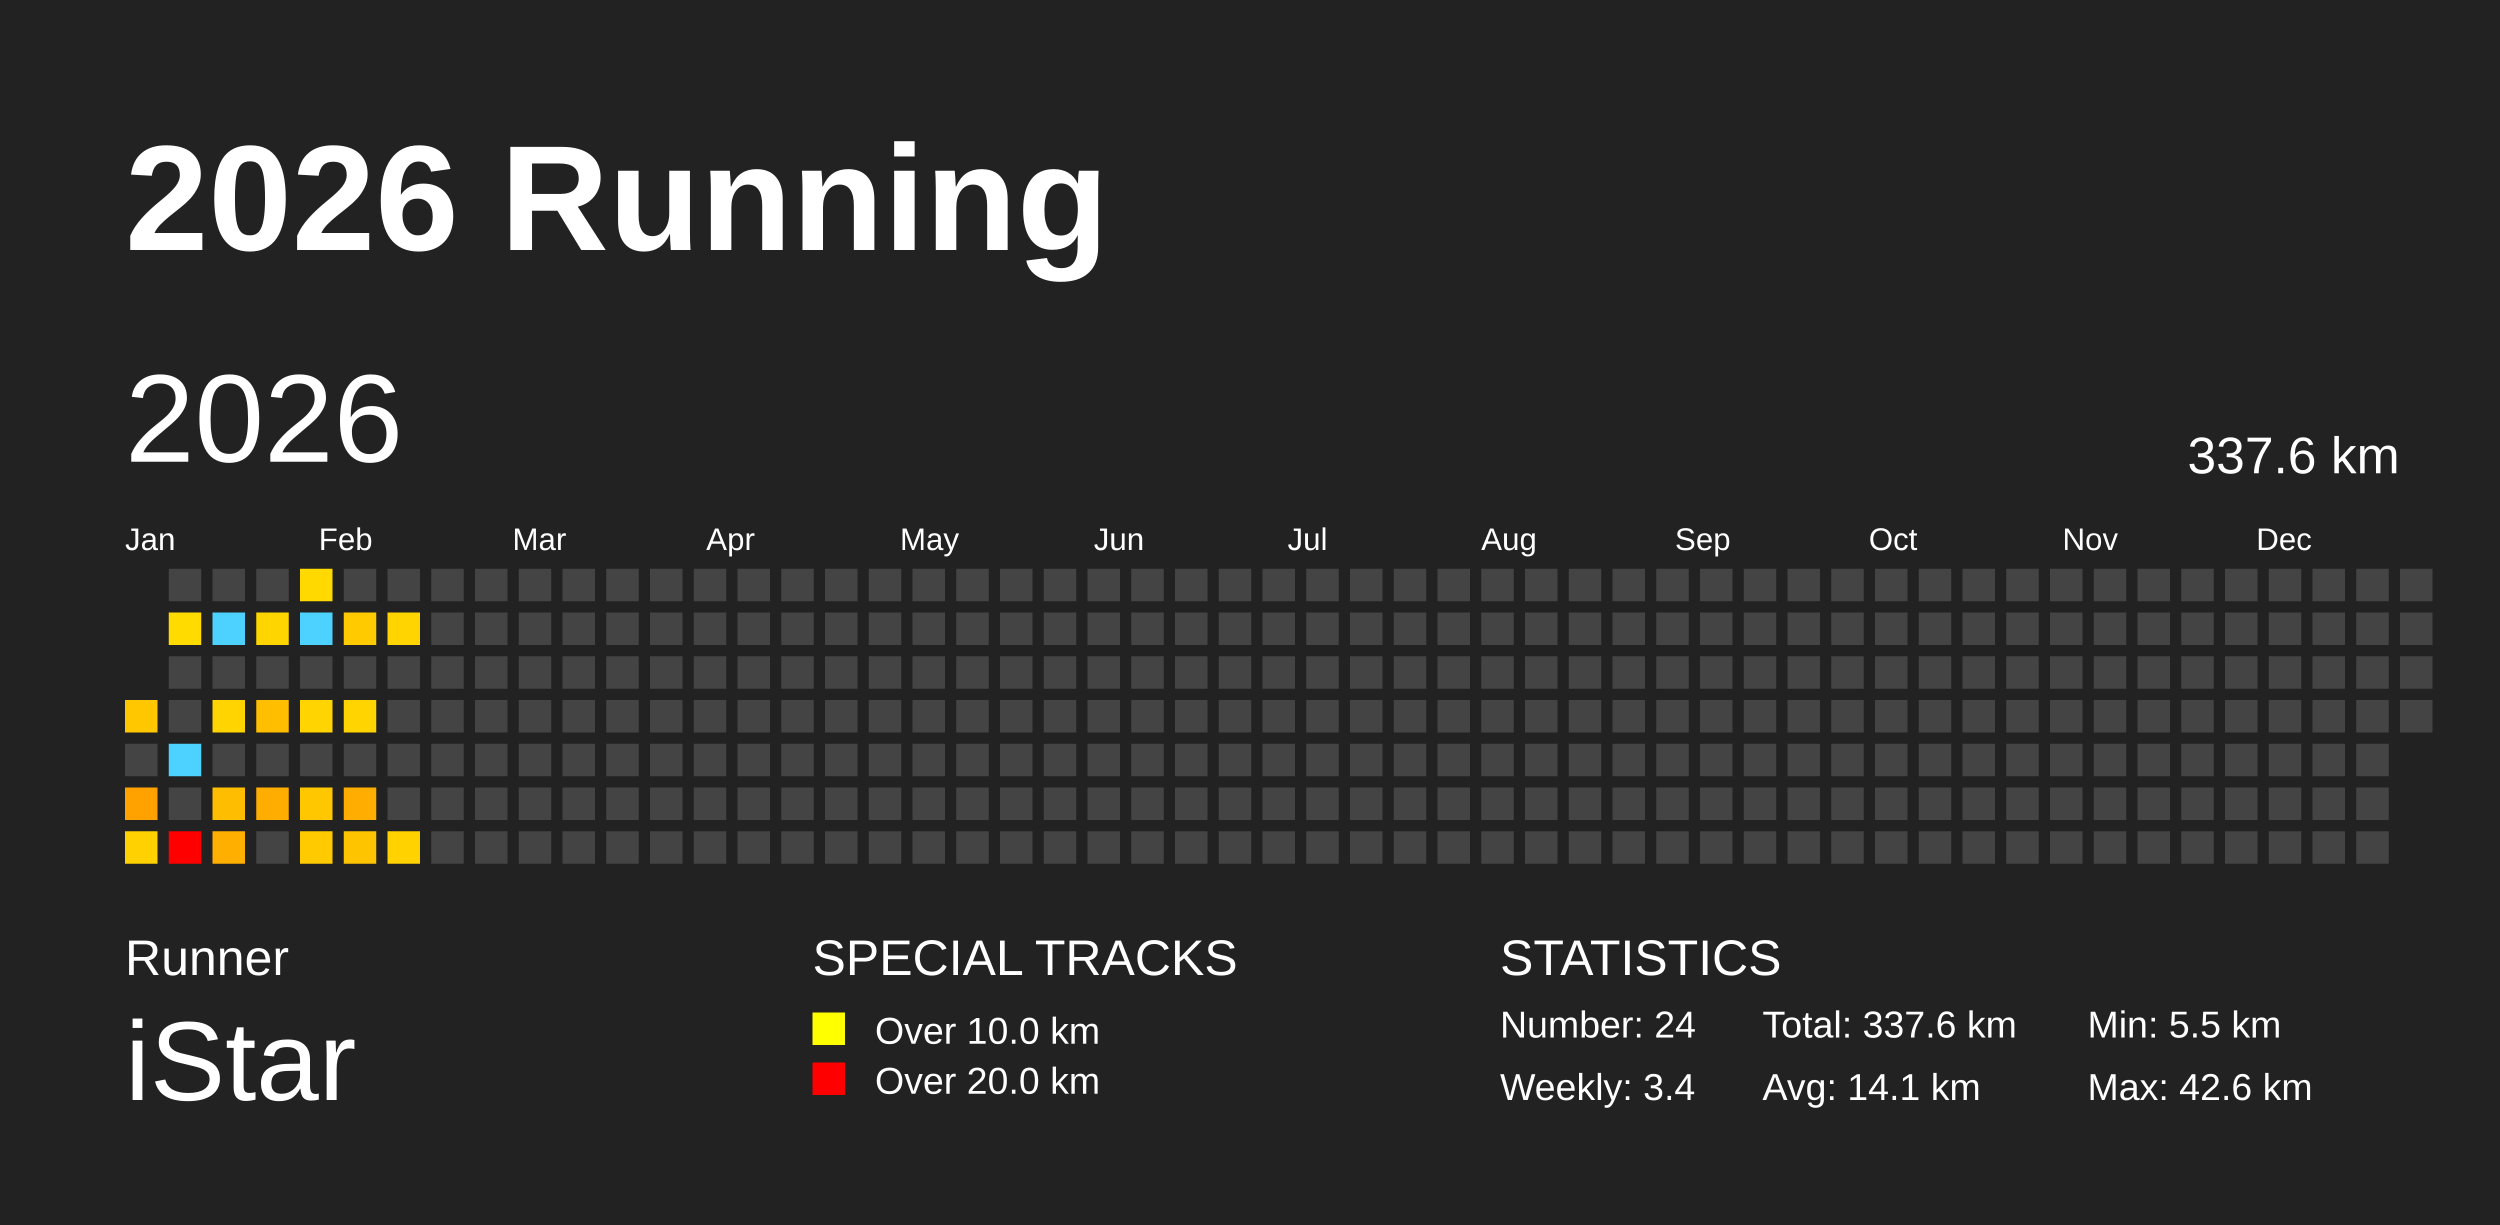
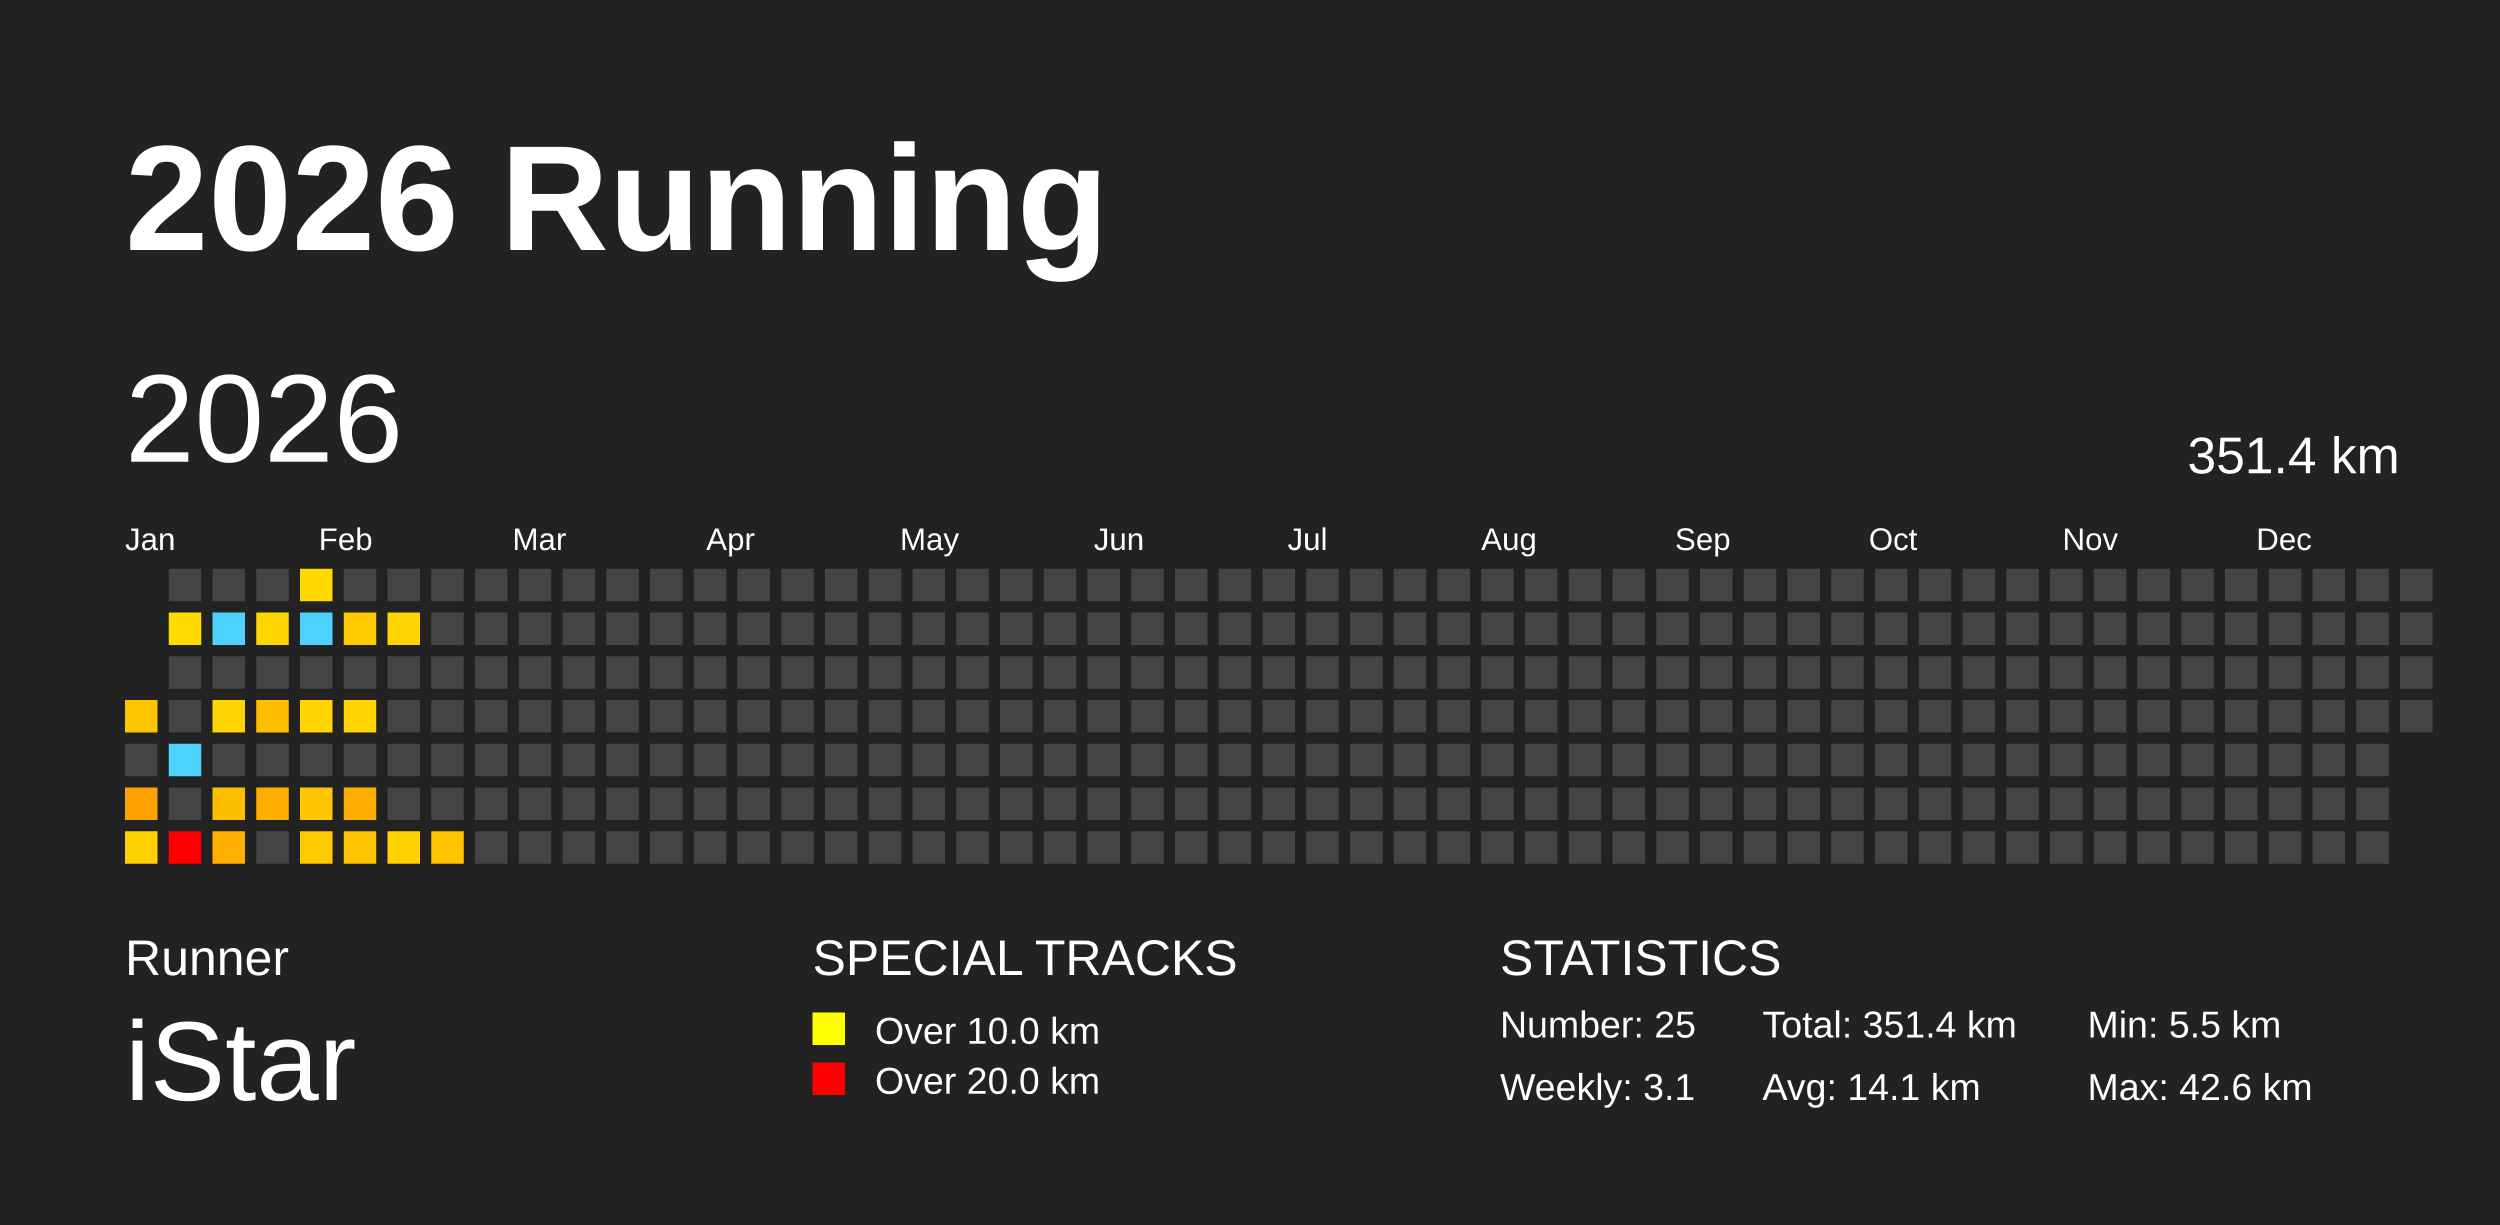
<svg xmlns="http://www.w3.org/2000/svg" baseProfile="full" height="98mm" version="1.1" viewBox="0,0,200,98" width="200mm">
  <defs />
  <rect fill="#222222" height="98" width="200" x="0" y="0" />
  <text fill="#FFFFFF" style="font-size:12px; font-family:Arial; font-weight:bold;" x="10" y="20">2026 Running</text>
  <text fill="#FFFFFF" style="font-size:4px; font-family:Arial" x="10" y="78">Runner</text>
  <text fill="#FFFFFF" style="font-size:9px; font-family:Arial" x="10" y="88">iStar</text>
  <text fill="#FFFFFF" style="font-size:4px; font-family:Arial" x="65" y="78">SPECIAL TRACKS</text>
  <rect fill="yellow" height="2.6" width="2.6" x="65" y="81" />
  <text fill="#FFFFFF" style="font-size:3px; font-family:Arial" x="70" y="83.5">Over 10.0 km</text>
  <rect fill="red" height="2.6" width="2.6" x="65" y="85" />
  <text fill="#FFFFFF" style="font-size:3px; font-family:Arial" x="70" y="87.5">Over 20.0 km</text>
  <text fill="#FFFFFF" style="font-size:4px; font-family:Arial" x="120" y="78">STATISTICS</text>
-   <text fill="#FFFFFF" style="font-size:3px; font-family:Arial" x="120" y="83">Number: 24</text>
-   <text fill="#FFFFFF" style="font-size:3px; font-family:Arial" x="120" y="88">Weekly: 3.4</text>
-   <text fill="#FFFFFF" style="font-size:3px; font-family:Arial" x="141" y="83">Total: 337.6 km</text>
+   <text fill="#FFFFFF" style="font-size:3px; font-family:Arial" x="120" y="83">Number: 25</text>
+   <text fill="#FFFFFF" style="font-size:3px; font-family:Arial" x="120" y="88">Weekly: 3.1</text>
+   <text fill="#FFFFFF" style="font-size:3px; font-family:Arial" x="141" y="83">Total: 351.4 km</text>
  <text fill="#FFFFFF" style="font-size:3px; font-family:Arial" x="141" y="88">Avg: 14.1 km</text>
  <text fill="#FFFFFF" style="font-size:3px; font-family:Arial" x="167" y="83">Min: 5.5 km</text>
  <text fill="#FFFFFF" style="font-size:3px; font-family:Arial" x="167" y="88">Max: 42.6 km</text>
  <text dominant-baseline="hanging" fill="#FFFFFF" style="font-size:10.0px; font-family:Arial;" x="10" y="30">2026</text>
-   <text dominant-baseline="hanging" fill="#FFFFFF" style="font-size:4.125px; font-family:Arial;" x="175" y="35">337.6 km</text>
+   <text dominant-baseline="hanging" fill="#FFFFFF" style="font-size:4.125px; font-family:Arial;" x="175" y="35">351.4 km</text>
  <text fill="#FFFFFF" style="font-size:2.5px; font-family:Arial" x="10.0" y="44">Jan</text>
  <text fill="#FFFFFF" style="font-size:2.5px; font-family:Arial" x="25.5" y="44">Feb</text>
  <text fill="#FFFFFF" style="font-size:2.5px; font-family:Arial" x="41.0" y="44">Mar</text>
  <text fill="#FFFFFF" style="font-size:2.5px; font-family:Arial" x="56.5" y="44">Apr</text>
  <text fill="#FFFFFF" style="font-size:2.5px; font-family:Arial" x="72.0" y="44">May</text>
  <text fill="#FFFFFF" style="font-size:2.5px; font-family:Arial" x="87.5" y="44">Jun</text>
  <text fill="#FFFFFF" style="font-size:2.5px; font-family:Arial" x="103.0" y="44">Jul</text>
  <text fill="#FFFFFF" style="font-size:2.5px; font-family:Arial" x="118.5" y="44">Aug</text>
  <text fill="#FFFFFF" style="font-size:2.5px; font-family:Arial" x="134.0" y="44">Sep</text>
  <text fill="#FFFFFF" style="font-size:2.5px; font-family:Arial" x="149.5" y="44">Oct</text>
  <text fill="#FFFFFF" style="font-size:2.5px; font-family:Arial" x="165.0" y="44">Nov</text>
  <text fill="#FFFFFF" style="font-size:2.5px; font-family:Arial" x="180.5" y="44">Dec</text>
  <rect fill="#ffc700" height="2.6" width="2.6" x="10.0" y="56.0" />
  <rect fill="#444444" height="2.6" width="2.6" x="10.0" y="59.5" />
  <rect fill="#ffa200" height="2.6" width="2.6" x="10.0" y="63.0" />
  <rect fill="#ffd100" height="2.6" width="2.6" x="10.0" y="66.5" />
  <rect fill="#444444" height="2.6" width="2.6" x="13.5" y="45.5" />
  <rect fill="#ffdb00" height="2.6" width="2.6" x="13.5" y="49.0" />
  <rect fill="#444444" height="2.6" width="2.6" x="13.5" y="52.5" />
  <rect fill="#444444" height="2.6" width="2.6" x="13.5" y="56.0" />
  <rect fill="#4dd2ff" height="2.6" width="2.6" x="13.5" y="59.5" />
  <rect fill="#444444" height="2.6" width="2.6" x="13.5" y="63.0" />
  <rect fill="red" height="2.6" width="2.6" x="13.5" y="66.5" />
  <rect fill="#444444" height="2.6" width="2.6" x="17.0" y="45.5" />
  <rect fill="#4dd2ff" height="2.6" width="2.6" x="17.0" y="49.0" />
  <rect fill="#444444" height="2.6" width="2.6" x="17.0" y="52.5" />
  <rect fill="#ffd400" height="2.6" width="2.6" x="17.0" y="56.0" />
  <rect fill="#444444" height="2.6" width="2.6" x="17.0" y="59.5" />
  <rect fill="#ffbd00" height="2.6" width="2.6" x="17.0" y="63.0" />
  <rect fill="#ffaf00" height="2.6" width="2.6" x="17.0" y="66.5" />
  <rect fill="#444444" height="2.6" width="2.6" x="20.5" y="45.5" />
  <rect fill="#ffd500" height="2.6" width="2.6" x="20.5" y="49.0" />
  <rect fill="#444444" height="2.6" width="2.6" x="20.5" y="52.5" />
  <rect fill="#ffbe00" height="2.6" width="2.6" x="20.5" y="56.0" />
  <rect fill="#444444" height="2.6" width="2.6" x="20.5" y="59.5" />
  <rect fill="#ffad00" height="2.6" width="2.6" x="20.5" y="63.0" />
  <rect fill="#444444" height="2.6" width="2.6" x="20.5" y="66.5" />
  <rect fill="#ffd900" height="2.6" width="2.6" x="24.0" y="45.5" />
  <rect fill="#4dd2ff" height="2.6" width="2.6" x="24.0" y="49.0" />
  <rect fill="#444444" height="2.6" width="2.6" x="24.0" y="52.5" />
  <rect fill="#ffd400" height="2.6" width="2.6" x="24.0" y="56.0" />
  <rect fill="#444444" height="2.6" width="2.6" x="24.0" y="59.5" />
  <rect fill="#ffc700" height="2.6" width="2.6" x="24.0" y="63.0" />
  <rect fill="#ffcb00" height="2.6" width="2.6" x="24.0" y="66.5" />
  <rect fill="#444444" height="2.6" width="2.6" x="27.5" y="45.5" />
  <rect fill="#ffcb00" height="2.6" width="2.6" x="27.5" y="49.0" />
  <rect fill="#444444" height="2.6" width="2.6" x="27.5" y="52.5" />
  <rect fill="#ffd400" height="2.6" width="2.6" x="27.5" y="56.0" />
  <rect fill="#444444" height="2.6" width="2.6" x="27.5" y="59.5" />
  <rect fill="#ffae00" height="2.6" width="2.6" x="27.5" y="63.0" />
  <rect fill="#ffc400" height="2.6" width="2.6" x="27.5" y="66.5" />
  <rect fill="#444444" height="2.6" width="2.6" x="31.0" y="45.5" />
  <rect fill="#ffd400" height="2.6" width="2.6" x="31.0" y="49.0" />
  <rect fill="#444444" height="2.6" width="2.6" x="31.0" y="52.5" />
  <rect fill="#444444" height="2.6" width="2.6" x="31.0" y="56.0" />
  <rect fill="#444444" height="2.6" width="2.6" x="31.0" y="59.5" />
  <rect fill="#444444" height="2.6" width="2.6" x="31.0" y="63.0" />
  <rect fill="#ffd200" height="2.6" width="2.6" x="31.0" y="66.5" />
  <rect fill="#444444" height="2.6" width="2.6" x="34.5" y="45.5" />
  <rect fill="#444444" height="2.6" width="2.6" x="34.5" y="49.0" />
  <rect fill="#444444" height="2.6" width="2.6" x="34.5" y="52.5" />
  <rect fill="#444444" height="2.6" width="2.6" x="34.5" y="56.0" />
  <rect fill="#444444" height="2.6" width="2.6" x="34.5" y="59.5" />
  <rect fill="#444444" height="2.6" width="2.6" x="34.5" y="63.0" />
-   <rect fill="#444444" height="2.6" width="2.6" x="34.5" y="66.5" />
+   <rect fill="#ffc600" height="2.6" width="2.6" x="34.5" y="66.5" />
  <rect fill="#444444" height="2.6" width="2.6" x="38.0" y="45.5" />
  <rect fill="#444444" height="2.6" width="2.6" x="38.0" y="49.0" />
  <rect fill="#444444" height="2.6" width="2.6" x="38.0" y="52.5" />
  <rect fill="#444444" height="2.6" width="2.6" x="38.0" y="56.0" />
  <rect fill="#444444" height="2.6" width="2.6" x="38.0" y="59.5" />
  <rect fill="#444444" height="2.6" width="2.6" x="38.0" y="63.0" />
  <rect fill="#444444" height="2.6" width="2.6" x="38.0" y="66.5" />
  <rect fill="#444444" height="2.6" width="2.6" x="41.5" y="45.5" />
  <rect fill="#444444" height="2.6" width="2.6" x="41.5" y="49.0" />
  <rect fill="#444444" height="2.6" width="2.6" x="41.5" y="52.5" />
  <rect fill="#444444" height="2.6" width="2.6" x="41.5" y="56.0" />
  <rect fill="#444444" height="2.6" width="2.6" x="41.5" y="59.5" />
  <rect fill="#444444" height="2.6" width="2.6" x="41.5" y="63.0" />
  <rect fill="#444444" height="2.6" width="2.6" x="41.5" y="66.5" />
  <rect fill="#444444" height="2.6" width="2.6" x="45.0" y="45.5" />
  <rect fill="#444444" height="2.6" width="2.6" x="45.0" y="49.0" />
  <rect fill="#444444" height="2.6" width="2.6" x="45.0" y="52.5" />
  <rect fill="#444444" height="2.6" width="2.6" x="45.0" y="56.0" />
  <rect fill="#444444" height="2.6" width="2.6" x="45.0" y="59.5" />
  <rect fill="#444444" height="2.6" width="2.6" x="45.0" y="63.0" />
  <rect fill="#444444" height="2.6" width="2.6" x="45.0" y="66.5" />
  <rect fill="#444444" height="2.6" width="2.6" x="48.5" y="45.5" />
  <rect fill="#444444" height="2.6" width="2.6" x="48.5" y="49.0" />
  <rect fill="#444444" height="2.6" width="2.6" x="48.5" y="52.5" />
  <rect fill="#444444" height="2.6" width="2.6" x="48.5" y="56.0" />
  <rect fill="#444444" height="2.6" width="2.6" x="48.5" y="59.5" />
  <rect fill="#444444" height="2.6" width="2.6" x="48.5" y="63.0" />
  <rect fill="#444444" height="2.6" width="2.6" x="48.5" y="66.5" />
  <rect fill="#444444" height="2.6" width="2.6" x="52.0" y="45.5" />
  <rect fill="#444444" height="2.6" width="2.6" x="52.0" y="49.0" />
  <rect fill="#444444" height="2.6" width="2.6" x="52.0" y="52.5" />
  <rect fill="#444444" height="2.6" width="2.6" x="52.0" y="56.0" />
  <rect fill="#444444" height="2.6" width="2.6" x="52.0" y="59.5" />
  <rect fill="#444444" height="2.6" width="2.6" x="52.0" y="63.0" />
  <rect fill="#444444" height="2.6" width="2.6" x="52.0" y="66.5" />
  <rect fill="#444444" height="2.6" width="2.6" x="55.5" y="45.5" />
  <rect fill="#444444" height="2.6" width="2.6" x="55.5" y="49.0" />
  <rect fill="#444444" height="2.6" width="2.6" x="55.5" y="52.5" />
  <rect fill="#444444" height="2.6" width="2.6" x="55.5" y="56.0" />
  <rect fill="#444444" height="2.6" width="2.6" x="55.5" y="59.5" />
  <rect fill="#444444" height="2.6" width="2.6" x="55.5" y="63.0" />
  <rect fill="#444444" height="2.6" width="2.6" x="55.5" y="66.5" />
  <rect fill="#444444" height="2.6" width="2.6" x="59.0" y="45.5" />
  <rect fill="#444444" height="2.6" width="2.6" x="59.0" y="49.0" />
  <rect fill="#444444" height="2.6" width="2.6" x="59.0" y="52.5" />
  <rect fill="#444444" height="2.6" width="2.6" x="59.0" y="56.0" />
  <rect fill="#444444" height="2.6" width="2.6" x="59.0" y="59.5" />
  <rect fill="#444444" height="2.6" width="2.6" x="59.0" y="63.0" />
  <rect fill="#444444" height="2.6" width="2.6" x="59.0" y="66.5" />
  <rect fill="#444444" height="2.6" width="2.6" x="62.5" y="45.5" />
  <rect fill="#444444" height="2.6" width="2.6" x="62.5" y="49.0" />
  <rect fill="#444444" height="2.6" width="2.6" x="62.5" y="52.5" />
  <rect fill="#444444" height="2.6" width="2.6" x="62.5" y="56.0" />
  <rect fill="#444444" height="2.6" width="2.6" x="62.5" y="59.5" />
  <rect fill="#444444" height="2.6" width="2.6" x="62.5" y="63.0" />
  <rect fill="#444444" height="2.6" width="2.6" x="62.5" y="66.5" />
  <rect fill="#444444" height="2.6" width="2.6" x="66.0" y="45.5" />
  <rect fill="#444444" height="2.6" width="2.6" x="66.0" y="49.0" />
  <rect fill="#444444" height="2.6" width="2.6" x="66.0" y="52.5" />
  <rect fill="#444444" height="2.6" width="2.6" x="66.0" y="56.0" />
  <rect fill="#444444" height="2.6" width="2.6" x="66.0" y="59.5" />
  <rect fill="#444444" height="2.6" width="2.6" x="66.0" y="63.0" />
  <rect fill="#444444" height="2.6" width="2.6" x="66.0" y="66.5" />
  <rect fill="#444444" height="2.6" width="2.6" x="69.5" y="45.5" />
  <rect fill="#444444" height="2.6" width="2.6" x="69.5" y="49.0" />
  <rect fill="#444444" height="2.6" width="2.6" x="69.5" y="52.5" />
  <rect fill="#444444" height="2.6" width="2.6" x="69.5" y="56.0" />
  <rect fill="#444444" height="2.6" width="2.6" x="69.5" y="59.5" />
  <rect fill="#444444" height="2.6" width="2.6" x="69.5" y="63.0" />
  <rect fill="#444444" height="2.6" width="2.6" x="69.5" y="66.5" />
  <rect fill="#444444" height="2.6" width="2.6" x="73.0" y="45.5" />
  <rect fill="#444444" height="2.6" width="2.6" x="73.0" y="49.0" />
  <rect fill="#444444" height="2.6" width="2.6" x="73.0" y="52.5" />
  <rect fill="#444444" height="2.6" width="2.6" x="73.0" y="56.0" />
  <rect fill="#444444" height="2.6" width="2.6" x="73.0" y="59.5" />
  <rect fill="#444444" height="2.6" width="2.6" x="73.0" y="63.0" />
  <rect fill="#444444" height="2.6" width="2.6" x="73.0" y="66.5" />
  <rect fill="#444444" height="2.6" width="2.6" x="76.5" y="45.5" />
  <rect fill="#444444" height="2.6" width="2.6" x="76.5" y="49.0" />
  <rect fill="#444444" height="2.6" width="2.6" x="76.5" y="52.5" />
  <rect fill="#444444" height="2.6" width="2.6" x="76.5" y="56.0" />
  <rect fill="#444444" height="2.6" width="2.6" x="76.5" y="59.5" />
  <rect fill="#444444" height="2.6" width="2.6" x="76.5" y="63.0" />
  <rect fill="#444444" height="2.6" width="2.6" x="76.5" y="66.5" />
  <rect fill="#444444" height="2.6" width="2.6" x="80.0" y="45.5" />
  <rect fill="#444444" height="2.6" width="2.6" x="80.0" y="49.0" />
  <rect fill="#444444" height="2.6" width="2.6" x="80.0" y="52.5" />
  <rect fill="#444444" height="2.6" width="2.6" x="80.0" y="56.0" />
  <rect fill="#444444" height="2.6" width="2.6" x="80.0" y="59.5" />
  <rect fill="#444444" height="2.6" width="2.6" x="80.0" y="63.0" />
  <rect fill="#444444" height="2.6" width="2.6" x="80.0" y="66.5" />
  <rect fill="#444444" height="2.6" width="2.6" x="83.5" y="45.5" />
  <rect fill="#444444" height="2.6" width="2.6" x="83.5" y="49.0" />
  <rect fill="#444444" height="2.6" width="2.6" x="83.5" y="52.5" />
  <rect fill="#444444" height="2.6" width="2.6" x="83.5" y="56.0" />
  <rect fill="#444444" height="2.6" width="2.6" x="83.5" y="59.5" />
  <rect fill="#444444" height="2.6" width="2.6" x="83.5" y="63.0" />
  <rect fill="#444444" height="2.6" width="2.6" x="83.5" y="66.5" />
  <rect fill="#444444" height="2.6" width="2.6" x="87.0" y="45.5" />
  <rect fill="#444444" height="2.6" width="2.6" x="87.0" y="49.0" />
  <rect fill="#444444" height="2.6" width="2.6" x="87.0" y="52.5" />
  <rect fill="#444444" height="2.6" width="2.6" x="87.0" y="56.0" />
  <rect fill="#444444" height="2.6" width="2.6" x="87.0" y="59.5" />
  <rect fill="#444444" height="2.6" width="2.6" x="87.0" y="63.0" />
  <rect fill="#444444" height="2.6" width="2.6" x="87.0" y="66.5" />
  <rect fill="#444444" height="2.6" width="2.6" x="90.5" y="45.5" />
  <rect fill="#444444" height="2.6" width="2.6" x="90.5" y="49.0" />
  <rect fill="#444444" height="2.6" width="2.6" x="90.5" y="52.5" />
  <rect fill="#444444" height="2.6" width="2.6" x="90.5" y="56.0" />
  <rect fill="#444444" height="2.6" width="2.6" x="90.5" y="59.5" />
  <rect fill="#444444" height="2.6" width="2.6" x="90.5" y="63.0" />
  <rect fill="#444444" height="2.6" width="2.6" x="90.5" y="66.5" />
  <rect fill="#444444" height="2.6" width="2.6" x="94.0" y="45.5" />
  <rect fill="#444444" height="2.6" width="2.6" x="94.0" y="49.0" />
  <rect fill="#444444" height="2.6" width="2.6" x="94.0" y="52.5" />
  <rect fill="#444444" height="2.6" width="2.6" x="94.0" y="56.0" />
  <rect fill="#444444" height="2.6" width="2.6" x="94.0" y="59.5" />
  <rect fill="#444444" height="2.6" width="2.6" x="94.0" y="63.0" />
  <rect fill="#444444" height="2.6" width="2.6" x="94.0" y="66.5" />
  <rect fill="#444444" height="2.6" width="2.6" x="97.5" y="45.5" />
  <rect fill="#444444" height="2.6" width="2.6" x="97.5" y="49.0" />
  <rect fill="#444444" height="2.6" width="2.6" x="97.5" y="52.5" />
  <rect fill="#444444" height="2.6" width="2.6" x="97.5" y="56.0" />
  <rect fill="#444444" height="2.6" width="2.6" x="97.5" y="59.5" />
  <rect fill="#444444" height="2.6" width="2.6" x="97.5" y="63.0" />
  <rect fill="#444444" height="2.6" width="2.6" x="97.5" y="66.5" />
  <rect fill="#444444" height="2.6" width="2.6" x="101.0" y="45.5" />
  <rect fill="#444444" height="2.6" width="2.6" x="101.0" y="49.0" />
  <rect fill="#444444" height="2.6" width="2.6" x="101.0" y="52.5" />
  <rect fill="#444444" height="2.6" width="2.6" x="101.0" y="56.0" />
  <rect fill="#444444" height="2.6" width="2.6" x="101.0" y="59.5" />
  <rect fill="#444444" height="2.6" width="2.6" x="101.0" y="63.0" />
  <rect fill="#444444" height="2.6" width="2.6" x="101.0" y="66.5" />
  <rect fill="#444444" height="2.6" width="2.6" x="104.5" y="45.5" />
  <rect fill="#444444" height="2.6" width="2.6" x="104.5" y="49.0" />
  <rect fill="#444444" height="2.6" width="2.6" x="104.5" y="52.5" />
  <rect fill="#444444" height="2.6" width="2.6" x="104.5" y="56.0" />
  <rect fill="#444444" height="2.6" width="2.6" x="104.5" y="59.5" />
  <rect fill="#444444" height="2.6" width="2.6" x="104.5" y="63.0" />
  <rect fill="#444444" height="2.6" width="2.6" x="104.5" y="66.5" />
  <rect fill="#444444" height="2.6" width="2.6" x="108.0" y="45.5" />
  <rect fill="#444444" height="2.6" width="2.6" x="108.0" y="49.0" />
  <rect fill="#444444" height="2.6" width="2.6" x="108.0" y="52.5" />
  <rect fill="#444444" height="2.6" width="2.6" x="108.0" y="56.0" />
  <rect fill="#444444" height="2.6" width="2.6" x="108.0" y="59.5" />
  <rect fill="#444444" height="2.6" width="2.6" x="108.0" y="63.0" />
  <rect fill="#444444" height="2.6" width="2.6" x="108.0" y="66.5" />
  <rect fill="#444444" height="2.6" width="2.6" x="111.5" y="45.5" />
  <rect fill="#444444" height="2.6" width="2.6" x="111.5" y="49.0" />
  <rect fill="#444444" height="2.6" width="2.6" x="111.5" y="52.5" />
  <rect fill="#444444" height="2.6" width="2.6" x="111.5" y="56.0" />
  <rect fill="#444444" height="2.6" width="2.6" x="111.5" y="59.5" />
  <rect fill="#444444" height="2.6" width="2.6" x="111.5" y="63.0" />
  <rect fill="#444444" height="2.6" width="2.6" x="111.5" y="66.5" />
  <rect fill="#444444" height="2.6" width="2.6" x="115.0" y="45.5" />
  <rect fill="#444444" height="2.6" width="2.6" x="115.0" y="49.0" />
  <rect fill="#444444" height="2.6" width="2.6" x="115.0" y="52.5" />
  <rect fill="#444444" height="2.6" width="2.6" x="115.0" y="56.0" />
  <rect fill="#444444" height="2.6" width="2.6" x="115.0" y="59.5" />
  <rect fill="#444444" height="2.6" width="2.6" x="115.0" y="63.0" />
  <rect fill="#444444" height="2.6" width="2.6" x="115.0" y="66.5" />
  <rect fill="#444444" height="2.6" width="2.6" x="118.5" y="45.5" />
  <rect fill="#444444" height="2.6" width="2.6" x="118.5" y="49.0" />
  <rect fill="#444444" height="2.6" width="2.6" x="118.5" y="52.5" />
  <rect fill="#444444" height="2.6" width="2.6" x="118.5" y="56.0" />
  <rect fill="#444444" height="2.6" width="2.6" x="118.5" y="59.5" />
  <rect fill="#444444" height="2.6" width="2.6" x="118.5" y="63.0" />
  <rect fill="#444444" height="2.6" width="2.6" x="118.5" y="66.5" />
  <rect fill="#444444" height="2.6" width="2.6" x="122.0" y="45.5" />
  <rect fill="#444444" height="2.6" width="2.6" x="122.0" y="49.0" />
  <rect fill="#444444" height="2.6" width="2.6" x="122.0" y="52.5" />
  <rect fill="#444444" height="2.6" width="2.6" x="122.0" y="56.0" />
  <rect fill="#444444" height="2.6" width="2.6" x="122.0" y="59.5" />
  <rect fill="#444444" height="2.6" width="2.6" x="122.0" y="63.0" />
  <rect fill="#444444" height="2.6" width="2.6" x="122.0" y="66.5" />
  <rect fill="#444444" height="2.6" width="2.6" x="125.5" y="45.5" />
  <rect fill="#444444" height="2.6" width="2.6" x="125.5" y="49.0" />
  <rect fill="#444444" height="2.6" width="2.6" x="125.5" y="52.5" />
  <rect fill="#444444" height="2.6" width="2.6" x="125.5" y="56.0" />
  <rect fill="#444444" height="2.6" width="2.6" x="125.5" y="59.5" />
  <rect fill="#444444" height="2.6" width="2.6" x="125.5" y="63.0" />
  <rect fill="#444444" height="2.6" width="2.6" x="125.5" y="66.5" />
  <rect fill="#444444" height="2.6" width="2.6" x="129.0" y="45.5" />
  <rect fill="#444444" height="2.6" width="2.6" x="129.0" y="49.0" />
  <rect fill="#444444" height="2.6" width="2.6" x="129.0" y="52.5" />
  <rect fill="#444444" height="2.6" width="2.6" x="129.0" y="56.0" />
  <rect fill="#444444" height="2.6" width="2.6" x="129.0" y="59.5" />
  <rect fill="#444444" height="2.6" width="2.6" x="129.0" y="63.0" />
  <rect fill="#444444" height="2.6" width="2.6" x="129.0" y="66.5" />
  <rect fill="#444444" height="2.6" width="2.6" x="132.5" y="45.5" />
  <rect fill="#444444" height="2.6" width="2.6" x="132.5" y="49.0" />
  <rect fill="#444444" height="2.6" width="2.6" x="132.5" y="52.5" />
  <rect fill="#444444" height="2.6" width="2.6" x="132.5" y="56.0" />
  <rect fill="#444444" height="2.6" width="2.6" x="132.5" y="59.5" />
  <rect fill="#444444" height="2.6" width="2.6" x="132.5" y="63.0" />
  <rect fill="#444444" height="2.6" width="2.6" x="132.5" y="66.5" />
  <rect fill="#444444" height="2.6" width="2.6" x="136.0" y="45.5" />
  <rect fill="#444444" height="2.6" width="2.6" x="136.0" y="49.0" />
  <rect fill="#444444" height="2.6" width="2.6" x="136.0" y="52.5" />
  <rect fill="#444444" height="2.6" width="2.6" x="136.0" y="56.0" />
  <rect fill="#444444" height="2.6" width="2.6" x="136.0" y="59.5" />
  <rect fill="#444444" height="2.6" width="2.6" x="136.0" y="63.0" />
  <rect fill="#444444" height="2.6" width="2.6" x="136.0" y="66.5" />
  <rect fill="#444444" height="2.6" width="2.6" x="139.5" y="45.5" />
  <rect fill="#444444" height="2.6" width="2.6" x="139.5" y="49.0" />
  <rect fill="#444444" height="2.6" width="2.6" x="139.5" y="52.5" />
  <rect fill="#444444" height="2.6" width="2.6" x="139.5" y="56.0" />
  <rect fill="#444444" height="2.6" width="2.6" x="139.5" y="59.5" />
  <rect fill="#444444" height="2.6" width="2.6" x="139.5" y="63.0" />
  <rect fill="#444444" height="2.6" width="2.6" x="139.5" y="66.5" />
  <rect fill="#444444" height="2.6" width="2.6" x="143.0" y="45.5" />
  <rect fill="#444444" height="2.6" width="2.6" x="143.0" y="49.0" />
  <rect fill="#444444" height="2.6" width="2.6" x="143.0" y="52.5" />
  <rect fill="#444444" height="2.6" width="2.6" x="143.0" y="56.0" />
  <rect fill="#444444" height="2.6" width="2.6" x="143.0" y="59.5" />
  <rect fill="#444444" height="2.6" width="2.6" x="143.0" y="63.0" />
  <rect fill="#444444" height="2.6" width="2.6" x="143.0" y="66.5" />
  <rect fill="#444444" height="2.6" width="2.6" x="146.5" y="45.5" />
  <rect fill="#444444" height="2.6" width="2.6" x="146.5" y="49.0" />
  <rect fill="#444444" height="2.6" width="2.6" x="146.5" y="52.5" />
  <rect fill="#444444" height="2.6" width="2.6" x="146.5" y="56.0" />
  <rect fill="#444444" height="2.6" width="2.6" x="146.5" y="59.5" />
  <rect fill="#444444" height="2.6" width="2.6" x="146.5" y="63.0" />
  <rect fill="#444444" height="2.6" width="2.6" x="146.5" y="66.5" />
  <rect fill="#444444" height="2.6" width="2.6" x="150.0" y="45.5" />
  <rect fill="#444444" height="2.6" width="2.6" x="150.0" y="49.0" />
  <rect fill="#444444" height="2.6" width="2.6" x="150.0" y="52.5" />
  <rect fill="#444444" height="2.6" width="2.6" x="150.0" y="56.0" />
  <rect fill="#444444" height="2.6" width="2.6" x="150.0" y="59.5" />
  <rect fill="#444444" height="2.6" width="2.6" x="150.0" y="63.0" />
  <rect fill="#444444" height="2.6" width="2.6" x="150.0" y="66.5" />
  <rect fill="#444444" height="2.6" width="2.6" x="153.5" y="45.5" />
  <rect fill="#444444" height="2.6" width="2.6" x="153.5" y="49.0" />
  <rect fill="#444444" height="2.6" width="2.6" x="153.5" y="52.5" />
  <rect fill="#444444" height="2.6" width="2.6" x="153.5" y="56.0" />
  <rect fill="#444444" height="2.6" width="2.6" x="153.5" y="59.5" />
  <rect fill="#444444" height="2.6" width="2.6" x="153.5" y="63.0" />
  <rect fill="#444444" height="2.6" width="2.6" x="153.5" y="66.5" />
  <rect fill="#444444" height="2.6" width="2.6" x="157.0" y="45.5" />
  <rect fill="#444444" height="2.6" width="2.6" x="157.0" y="49.0" />
  <rect fill="#444444" height="2.6" width="2.6" x="157.0" y="52.5" />
  <rect fill="#444444" height="2.6" width="2.6" x="157.0" y="56.0" />
  <rect fill="#444444" height="2.6" width="2.6" x="157.0" y="59.5" />
  <rect fill="#444444" height="2.6" width="2.6" x="157.0" y="63.0" />
  <rect fill="#444444" height="2.6" width="2.6" x="157.0" y="66.5" />
  <rect fill="#444444" height="2.6" width="2.6" x="160.5" y="45.5" />
  <rect fill="#444444" height="2.6" width="2.6" x="160.5" y="49.0" />
  <rect fill="#444444" height="2.6" width="2.6" x="160.5" y="52.5" />
  <rect fill="#444444" height="2.6" width="2.6" x="160.5" y="56.0" />
  <rect fill="#444444" height="2.6" width="2.6" x="160.5" y="59.5" />
  <rect fill="#444444" height="2.6" width="2.6" x="160.5" y="63.0" />
  <rect fill="#444444" height="2.6" width="2.6" x="160.5" y="66.5" />
  <rect fill="#444444" height="2.6" width="2.6" x="164.0" y="45.5" />
  <rect fill="#444444" height="2.6" width="2.6" x="164.0" y="49.0" />
  <rect fill="#444444" height="2.6" width="2.6" x="164.0" y="52.5" />
  <rect fill="#444444" height="2.6" width="2.6" x="164.0" y="56.0" />
  <rect fill="#444444" height="2.6" width="2.6" x="164.0" y="59.5" />
  <rect fill="#444444" height="2.6" width="2.6" x="164.0" y="63.0" />
  <rect fill="#444444" height="2.6" width="2.6" x="164.0" y="66.5" />
  <rect fill="#444444" height="2.6" width="2.6" x="167.5" y="45.5" />
  <rect fill="#444444" height="2.6" width="2.6" x="167.5" y="49.0" />
  <rect fill="#444444" height="2.6" width="2.6" x="167.5" y="52.5" />
  <rect fill="#444444" height="2.6" width="2.6" x="167.5" y="56.0" />
  <rect fill="#444444" height="2.6" width="2.6" x="167.5" y="59.5" />
  <rect fill="#444444" height="2.6" width="2.6" x="167.5" y="63.0" />
  <rect fill="#444444" height="2.6" width="2.6" x="167.5" y="66.5" />
  <rect fill="#444444" height="2.6" width="2.6" x="171.0" y="45.5" />
  <rect fill="#444444" height="2.6" width="2.6" x="171.0" y="49.0" />
  <rect fill="#444444" height="2.6" width="2.6" x="171.0" y="52.5" />
  <rect fill="#444444" height="2.6" width="2.6" x="171.0" y="56.0" />
  <rect fill="#444444" height="2.6" width="2.6" x="171.0" y="59.5" />
  <rect fill="#444444" height="2.6" width="2.6" x="171.0" y="63.0" />
  <rect fill="#444444" height="2.6" width="2.6" x="171.0" y="66.5" />
  <rect fill="#444444" height="2.6" width="2.6" x="174.5" y="45.5" />
  <rect fill="#444444" height="2.6" width="2.6" x="174.5" y="49.0" />
  <rect fill="#444444" height="2.6" width="2.6" x="174.5" y="52.5" />
  <rect fill="#444444" height="2.6" width="2.6" x="174.5" y="56.0" />
  <rect fill="#444444" height="2.6" width="2.6" x="174.5" y="59.5" />
  <rect fill="#444444" height="2.6" width="2.6" x="174.5" y="63.0" />
  <rect fill="#444444" height="2.6" width="2.6" x="174.5" y="66.5" />
  <rect fill="#444444" height="2.6" width="2.6" x="178.0" y="45.5" />
  <rect fill="#444444" height="2.6" width="2.6" x="178.0" y="49.0" />
  <rect fill="#444444" height="2.6" width="2.6" x="178.0" y="52.5" />
  <rect fill="#444444" height="2.6" width="2.6" x="178.0" y="56.0" />
  <rect fill="#444444" height="2.6" width="2.6" x="178.0" y="59.5" />
  <rect fill="#444444" height="2.6" width="2.6" x="178.0" y="63.0" />
  <rect fill="#444444" height="2.6" width="2.6" x="178.0" y="66.5" />
  <rect fill="#444444" height="2.6" width="2.6" x="181.5" y="45.5" />
  <rect fill="#444444" height="2.6" width="2.6" x="181.5" y="49.0" />
  <rect fill="#444444" height="2.6" width="2.6" x="181.5" y="52.5" />
  <rect fill="#444444" height="2.6" width="2.6" x="181.5" y="56.0" />
  <rect fill="#444444" height="2.6" width="2.6" x="181.5" y="59.5" />
  <rect fill="#444444" height="2.6" width="2.6" x="181.5" y="63.0" />
  <rect fill="#444444" height="2.6" width="2.6" x="181.5" y="66.5" />
  <rect fill="#444444" height="2.6" width="2.6" x="185.0" y="45.5" />
  <rect fill="#444444" height="2.6" width="2.6" x="185.0" y="49.0" />
  <rect fill="#444444" height="2.6" width="2.6" x="185.0" y="52.5" />
  <rect fill="#444444" height="2.6" width="2.6" x="185.0" y="56.0" />
  <rect fill="#444444" height="2.6" width="2.6" x="185.0" y="59.5" />
  <rect fill="#444444" height="2.6" width="2.6" x="185.0" y="63.0" />
  <rect fill="#444444" height="2.6" width="2.6" x="185.0" y="66.5" />
  <rect fill="#444444" height="2.6" width="2.6" x="188.5" y="45.5" />
  <rect fill="#444444" height="2.6" width="2.6" x="188.5" y="49.0" />
  <rect fill="#444444" height="2.6" width="2.6" x="188.5" y="52.5" />
  <rect fill="#444444" height="2.6" width="2.6" x="188.5" y="56.0" />
  <rect fill="#444444" height="2.6" width="2.6" x="188.5" y="59.5" />
  <rect fill="#444444" height="2.6" width="2.6" x="188.5" y="63.0" />
  <rect fill="#444444" height="2.6" width="2.6" x="188.5" y="66.5" />
  <rect fill="#444444" height="2.6" width="2.6" x="192.0" y="45.5" />
  <rect fill="#444444" height="2.6" width="2.6" x="192.0" y="49.0" />
  <rect fill="#444444" height="2.6" width="2.6" x="192.0" y="52.5" />
  <rect fill="#444444" height="2.6" width="2.6" x="192.0" y="56.0" />
</svg>
